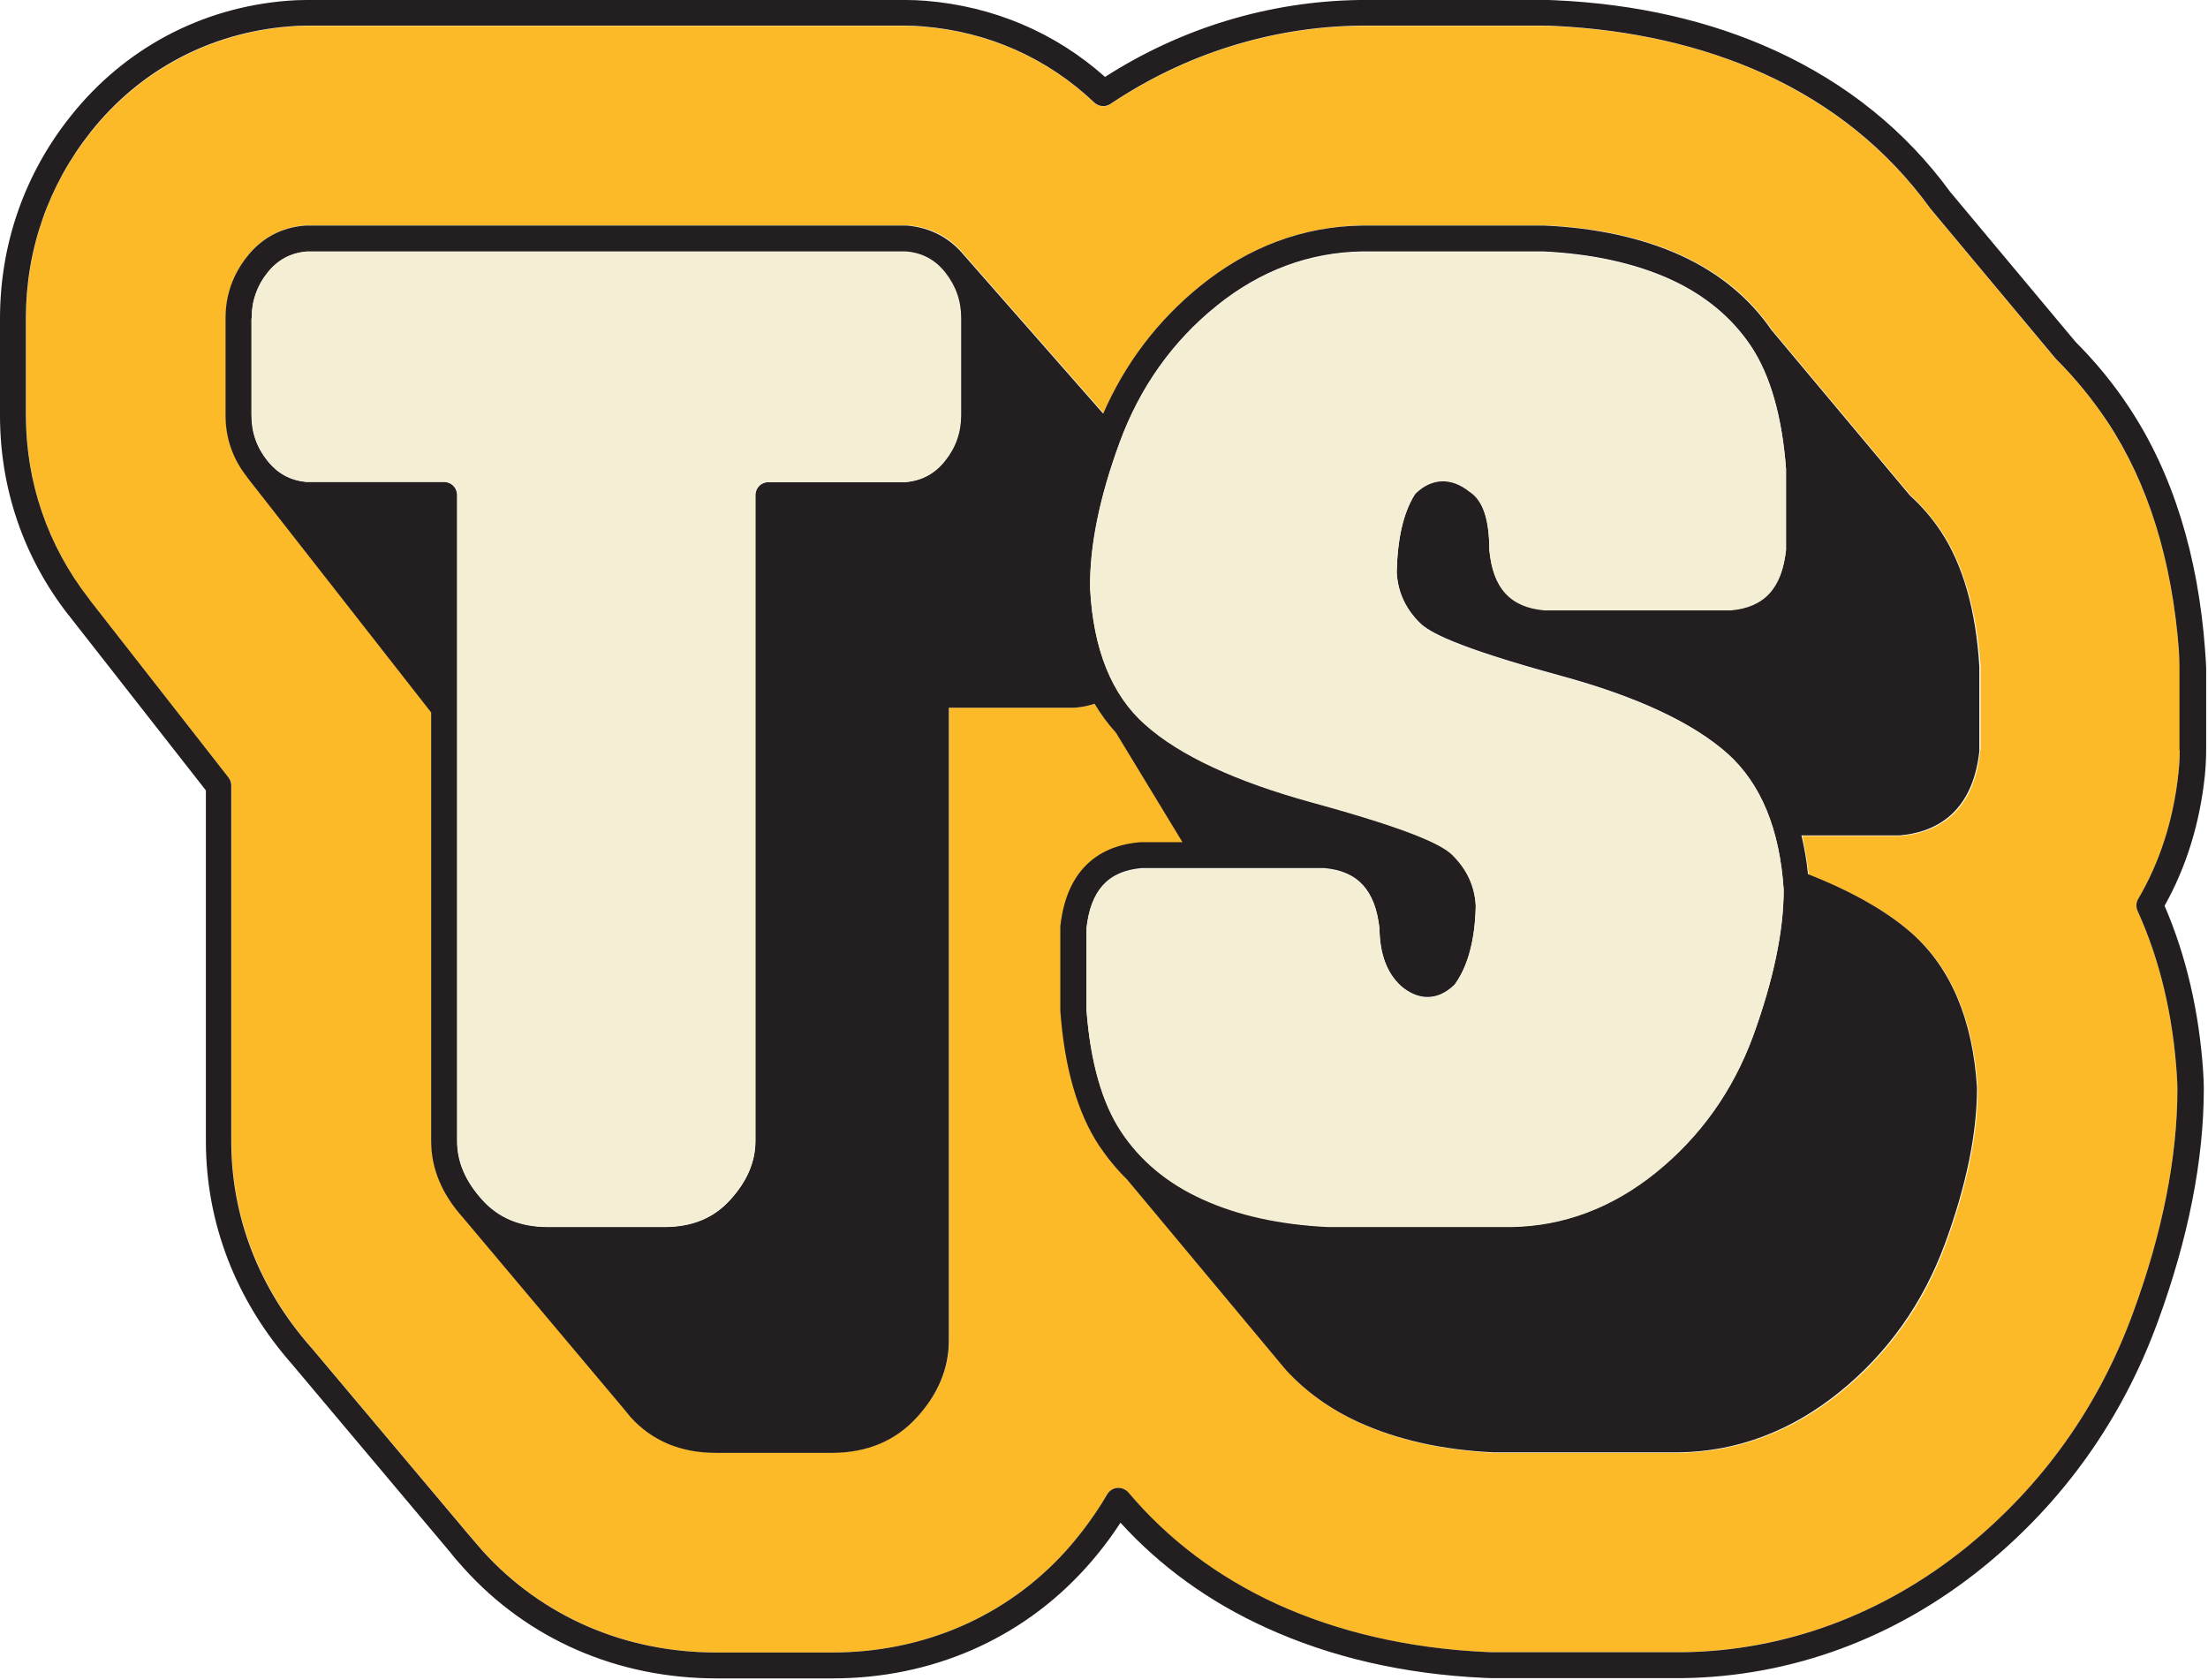
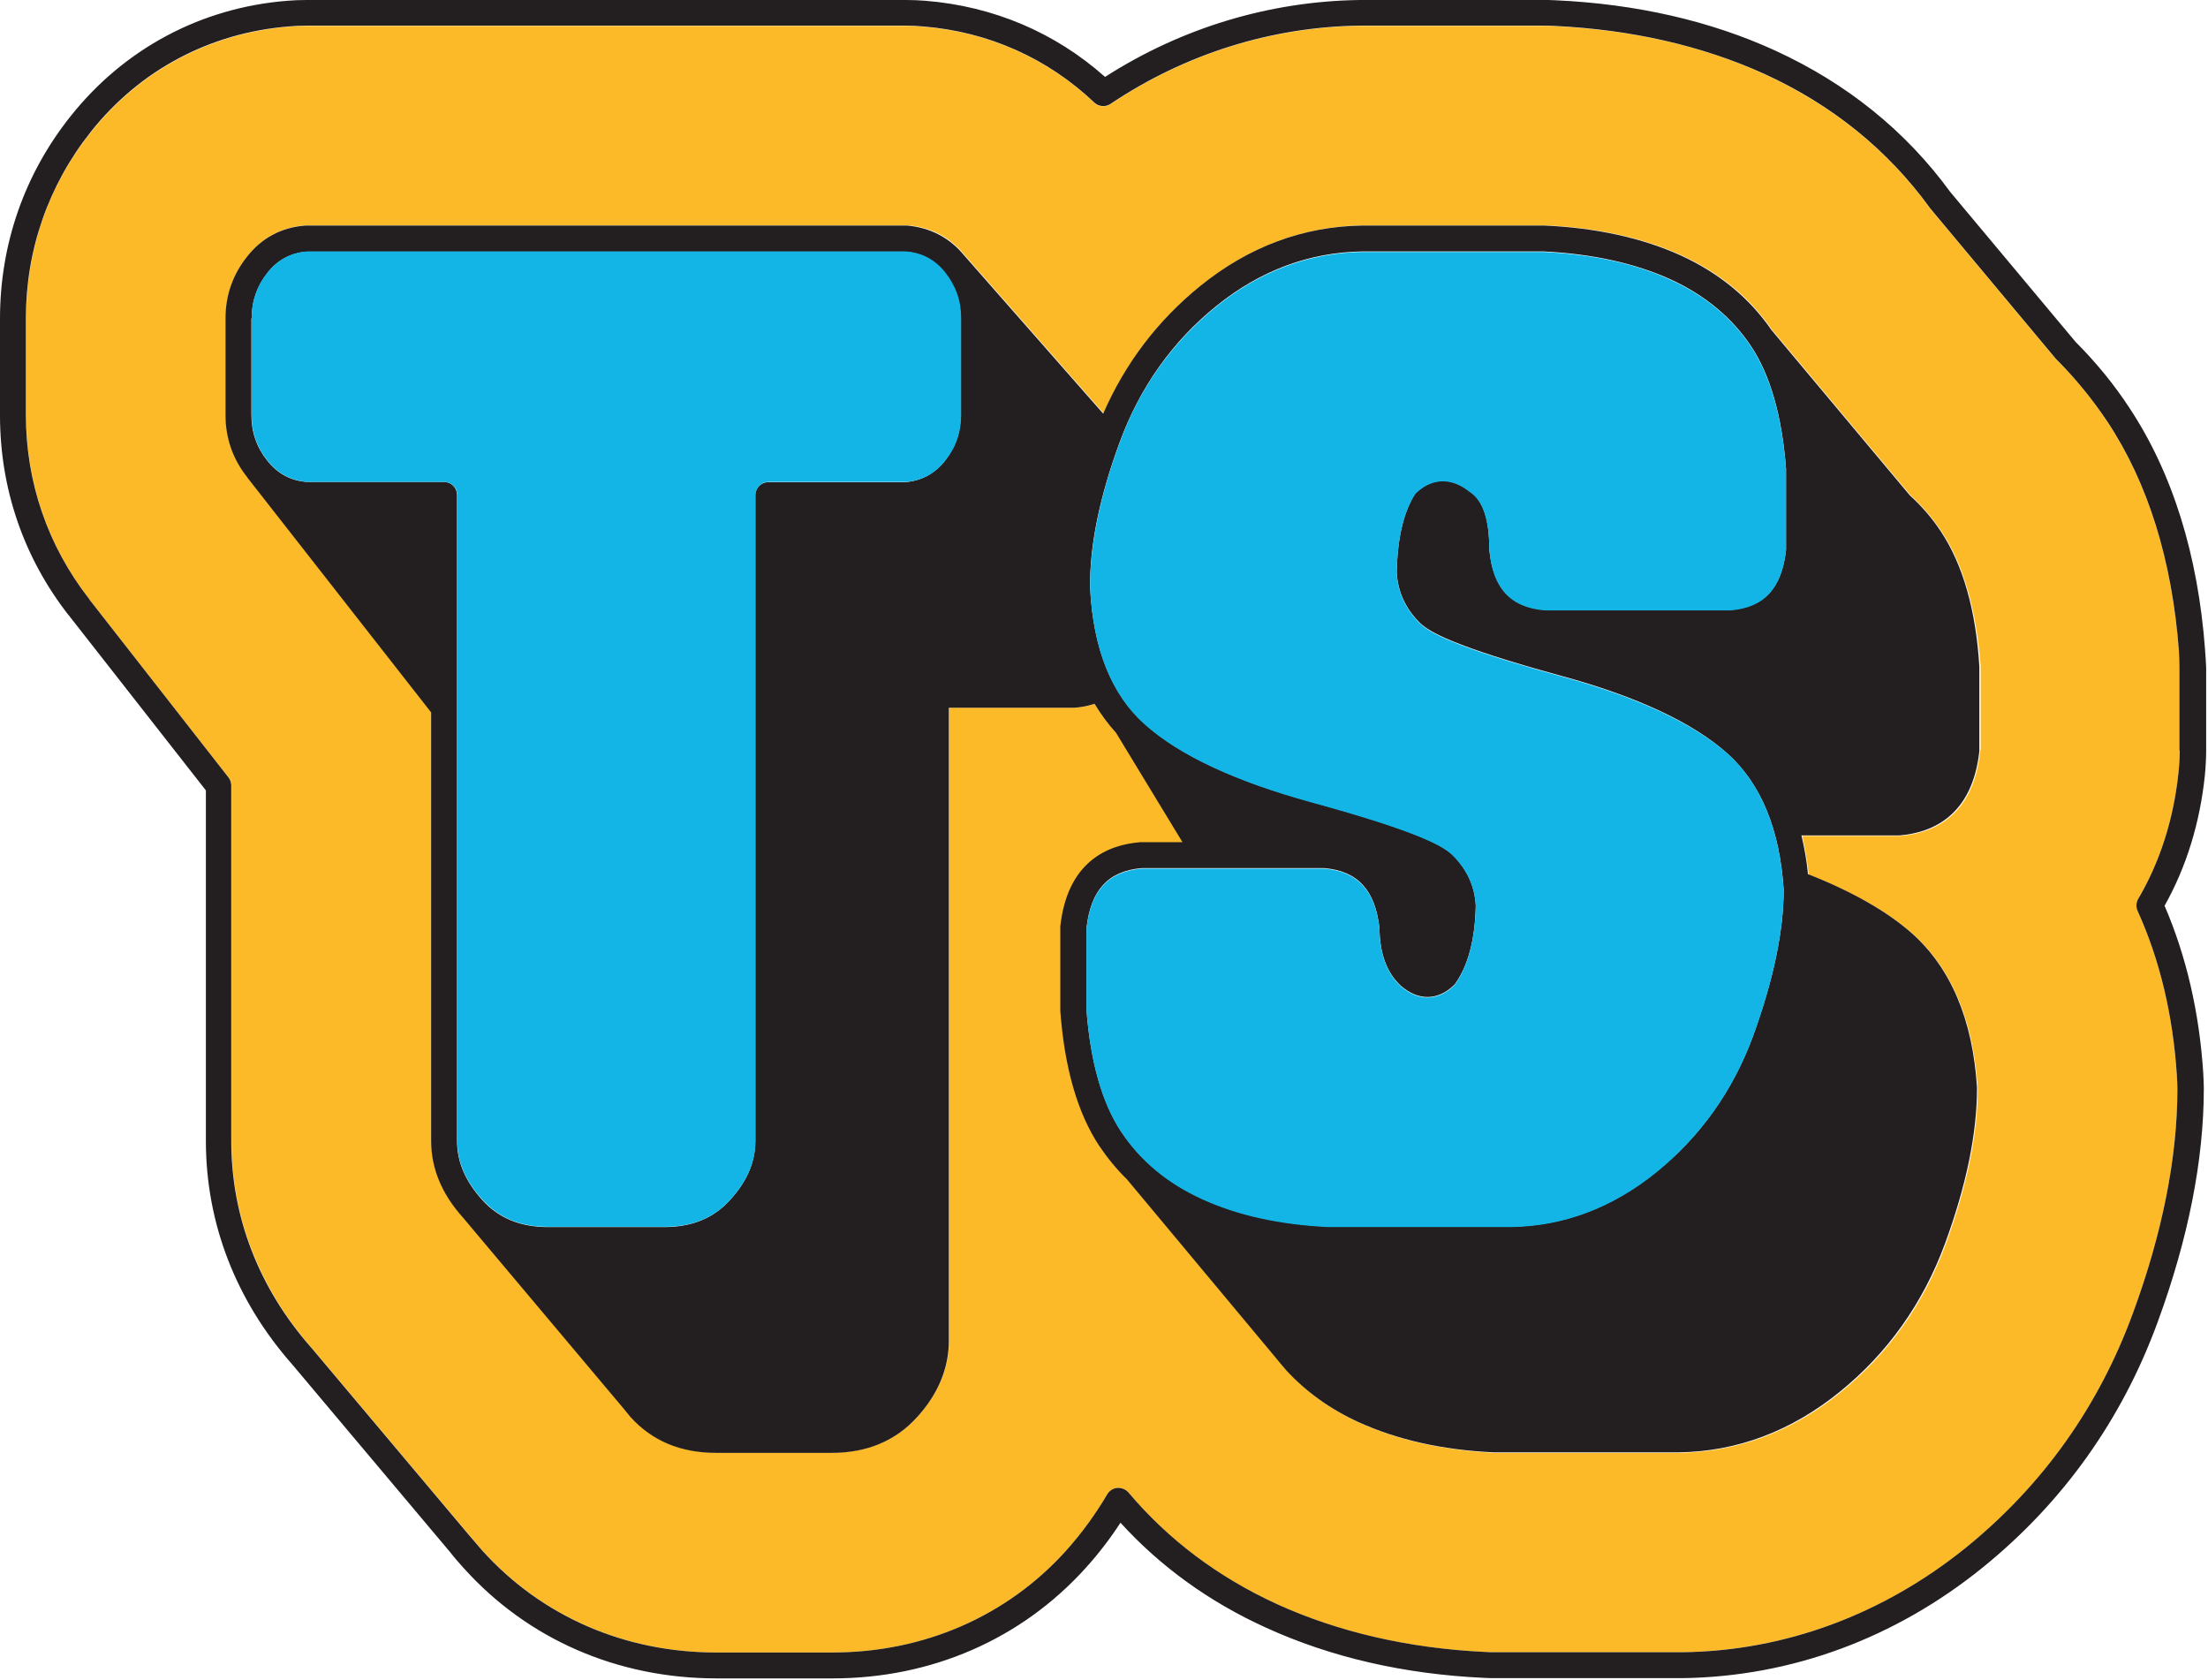
<svg xmlns="http://www.w3.org/2000/svg" width="844" height="642" viewBox="0 0 844 642" fill="none">
  <path d="M832.9 249.1C830.3 214.3 821.1 184.7 805.5 161.2C799.9 152.7 793.4 144.7 786.1 137.5C786 137.4 785.9 137.3 785.8 137.2L737.7 79.6C737.6 79.5 737.6 79.4 737.5 79.3C721.5 57.3 700.3 40.2 674.3 28.3C650.7 17.5 623.7 11.4 594 10C592.6 9.9 591.3 9.9 590.1 9.9H519.5C485.9 10.4 453 20.7 424.5 39.8C422.6 41.1 420 40.9 418.3 39.3C400.4 22.3 377.8 12.2 352.8 10.2C350.6 10 348.4 9.9 346.3 9.9H117.1C114.9 9.9 112.7 10 110.6 10.2C80.5 12.6 53.5 26.9 34.8 50.5C18.5 70.9 10 95.5 10 121.7V158.7C10 184.4 18.3 208.6 34 228.8L34.2 229C34.2 229.1 34.3 229.1 34.3 229.2C34.3 229.3 34.4 229.3 34.4 229.4L87.4 297.2C88.1 298.1 88.5 299.2 88.5 300.3V436.1C88.5 465 99.1 492.3 119 515C119 515 119 515.1 119.1 515.1L179.6 587C179.6 587 179.6 587.1 179.7 587.1C181.3 589.1 183 591 184.6 592.8C207.2 617.8 238.9 631.6 273.8 631.6H318.2C353.1 631.6 384.8 617.8 407.4 592.8C413.5 586 418.9 578.7 423.2 571.2C424 569.8 425.5 568.9 427.1 568.7C428.7 568.6 430.3 569.2 431.4 570.5C446.5 588.5 465.6 602.9 488.1 613.1C511.6 623.9 538.5 630 567.8 631.4C569 631.5 570.4 631.5 571.7 631.5H643.2C682.4 630.9 719.9 617.1 751.5 591.5C780.7 567.9 802.2 537.7 815.3 501.9C826.6 471.2 832.3 442.3 832.3 416.2C832.3 414.5 832.2 412.8 832.1 411.3C832.1 411.2 832.1 411.1 832.1 411C830.6 388 825.6 366.9 817.1 348.2C816.4 346.7 816.5 345 817.3 343.6C825.6 329.5 830.8 313.3 832.7 295.5C833 292.7 833.2 289.7 833.2 286.8V255.4C833.2 253.5 833.1 251.5 833 249.6C832.9 249.4 832.9 249.3 832.9 249.1ZM756.9 286.8C756.9 287 756.9 287.2 756.9 287.3C754.2 312.1 738.9 318.5 726.4 319.5C726.3 319.5 726.1 319.5 726 319.5H688.9C690 324.2 690.8 329.1 691.4 334.3C708.3 340.9 721.6 348.5 731.2 357C746 370.2 754.3 390 756 415.9C756 416 756 416.1 756 416.2C756 433.3 751.9 453.4 743.7 475.7C735.4 498.3 721.9 517.3 703.5 532.2C685 547.2 664.3 554.9 642 555.3H571.7C571.6 555.3 571.5 555.3 571.3 555.3C551.7 554.3 534.3 550.5 519.7 543.8C508.7 538.8 499.5 532.2 492 524C491.8 523.9 491.7 523.7 491.6 523.5L491.5 523.4C490.2 522 489 520.5 487.9 519.1L431.1 451C427.1 447.1 423.5 442.9 420.5 438.2C412.2 425.7 407.2 408.3 405.6 386.6C405.6 386.5 405.6 386.4 405.6 386.2V354.8C405.6 354.6 405.6 354.4 405.6 354.3C408.3 329.5 423.6 323.1 436.1 322.1C436.2 322.1 436.4 322.1 436.5 322.1H452.3L426.7 280.1C423.6 276.8 420.9 273.1 418.5 269C416.1 269.8 413.6 270.3 410.9 270.5C410.8 270.5 410.6 270.5 410.5 270.5H362.8V512.3C362.8 522.8 358.7 532.6 350.7 541.5C342.5 550.6 331.5 555.2 318.1 555.2H273.7C260.3 555.2 249.3 550.6 241.1 541.5C240.1 540.4 239.2 539.3 238.4 538.2L177 465.2C168.9 456.3 164.9 446.4 164.9 436V272.2L94.7 182.5C94.7 182.4 94.6 182.4 94.6 182.3C89.1 175.4 86.3 167.4 86.3 158.6V121.6C86.3 112.8 89.1 104.8 94.6 97.9C100.2 90.8 107.7 86.8 116.8 86.1C116.9 86.1 117.1 86.1 117.2 86.1H346.5C346.6 86.1 346.8 86.1 346.9 86.1C355.9 86.8 363.3 90.7 368.9 97.7C368.9 97.7 368.9 97.7 369 97.8L421.9 158C430.3 138.7 442.7 122.3 459 109.2C477.5 94.2 498.4 86.5 521 86.1H590.4C590.5 86.1 590.6 86.1 590.6 86.1C610.5 87 628.1 90.9 642.8 97.6C657.4 104.3 669 113.8 677.3 126L730.2 189.2C734.8 193.4 738.8 198.1 742.2 203.2C750.5 215.7 755.5 233.1 757.1 254.8C757.1 254.9 757.1 255 757.1 255.2V286.8H756.9Z" fill="#FCBA28" />
  <path d="M842.9 248.8C842.9 248.7 842.9 248.7 842.9 248.6C840.2 212 830.4 180.7 813.9 155.8C808 146.8 801.1 138.4 793.4 130.7L745.5 73.4C728.5 50.1 706 31.9 678.5 19.3C653.8 8 625.5 1.5 594.5 0.1C592.9 -1.52737e-06 591.5 0 590.2 0H519.6C485.3 0.5 451.7 10.6 422.4 29.4C403.3 12.4 379.7 2.4 353.8 0.3C351.3 0.1 348.8 0 346.5 0H117.1C114.6 0 112.1 0.1 109.8 0.3C76.9 2.9 47.5 18.6 27 44.4C9.3 66.6 0 93.4 0 121.8V158.8C0 186.7 9 213.1 26.2 235.1L26.6 235.5C26.6 235.6 26.7 235.6 26.7 235.7L78.7 302.1V436.1C78.7 467.4 90.1 497 111.7 521.5L172.1 593.3C173.8 595.5 175.6 597.5 177.3 599.4C201.8 626.6 236.1 641.5 273.9 641.5H318.3C356.1 641.5 390.4 626.5 414.9 599.4C419.9 593.9 424.4 588 428.3 582C443.6 598.8 462.3 612.3 483.9 622.1C508.6 633.4 536.7 639.9 567.3 641.3C568.7 641.4 570.2 641.4 571.7 641.4H643.3C684.8 640.8 724.4 626.2 757.9 599.1C788.5 574.3 811.1 542.7 824.8 505.2C836.5 473.3 842.4 443.3 842.4 416C842.4 414.1 842.3 412.3 842.2 410.6C842.2 410.5 842.2 410.4 842.2 410.3C840.7 387 835.7 365.4 827.4 346.2C835.7 331.4 840.9 314.6 842.8 296.4C843.1 293.2 843.3 289.9 843.3 286.6V255.2C843.2 253.2 843.1 251 842.9 248.8ZM833.2 286.8C833.2 289.7 833 292.7 832.7 295.5C830.8 313.3 825.6 329.5 817.3 343.6C816.5 345 816.4 346.7 817.1 348.2C825.6 366.9 830.6 388 832.1 411C832.1 411.1 832.1 411.2 832.1 411.3C832.2 412.9 832.3 414.5 832.3 416.2C832.3 442.3 826.6 471.2 815.3 501.9C802.2 537.7 780.7 567.8 751.5 591.5C719.8 617.1 682.3 631 643.2 631.5H571.7C570.3 631.5 569 631.5 567.8 631.4C538.4 630 511.6 623.8 488.1 613.1C465.6 602.8 446.6 588.5 431.4 570.5C430.4 569.3 428.8 568.6 427.1 568.7C425.5 568.8 424 569.8 423.2 571.2C418.8 578.7 413.5 586 407.4 592.8C384.8 617.8 353.1 631.6 318.2 631.6H273.7C238.8 631.6 207.1 617.8 184.5 592.8C182.9 591 181.3 589.1 179.6 587.1C179.6 587.1 179.6 587 179.5 587L119 515.1C119 515.1 119 515 118.9 515C98.9 492.3 88.4 465 88.4 436.1V300.2C88.4 299.1 88 298 87.3 297.1L34.3 229.3C34.3 229.3 34.2 229.2 34.2 229.1C34.2 229 34.1 229 34.1 228.9L33.9 228.7C18.2 208.5 9.9 184.2 9.9 158.6V121.6C9.9 95.5 18.5 70.8 34.7 50.4C53.4 26.8 80.3 12.5 110.5 10.1C112.6 9.9 114.8 9.8 117 9.8H346.3C348.4 9.8 350.6 9.9 352.8 10.1C377.7 12.1 400.4 22.2 418.3 39.2C420 40.8 422.6 41 424.5 39.7C453 20.6 485.9 10.3 519.5 9.8H590.1C591.3 9.8 592.5 9.8 594 9.9C623.7 11.3 650.7 17.5 674.3 28.2C700.2 40 721.5 57.2 737.5 79.2C737.6 79.3 737.6 79.4 737.7 79.5L785.8 137.1C785.9 137.2 786 137.3 786.1 137.4C793.4 144.7 799.9 152.7 805.5 161.1C821.1 184.6 830.3 214.2 832.9 249C832.9 249.1 832.9 249.2 832.9 249.3C833 251.3 833.1 253.2 833.1 255.1V286.8H833.2Z" fill="#231F20" />
  <path d="M742 203.3C738.6 198.1 734.6 193.5 730 189.3L677.1 126.1C668.8 114 657.2 104.4 642.6 97.7C627.9 91 610.3 87.1 590.4 86.2C590.3 86.2 590.2 86.2 590.2 86.2H520.8C498.2 86.5 477.3 94.3 458.8 109.3C442.6 122.4 430.1 138.8 421.7 158.1L368.8 97.9C368.8 97.9 368.8 97.9 368.7 97.8C363.1 90.9 355.7 87 346.7 86.2C346.6 86.2 346.4 86.2 346.3 86.2H117.1C117 86.2 116.8 86.2 116.7 86.2C107.6 86.9 100.1 90.9 94.5 98C89 104.9 86.2 112.8 86.2 121.7V158.7C86.2 167.5 89 175.5 94.5 182.4C94.5 182.5 94.6 182.5 94.6 182.6L164.8 272.3V436.1C164.8 446.6 168.9 456.4 176.9 465.3L238.3 538.3C239.2 539.4 240.1 540.5 241 541.6C249.2 550.7 260.2 555.3 273.6 555.3H318C331.4 555.3 342.4 550.7 350.6 541.6C358.7 532.7 362.7 522.8 362.7 512.4V270.5H410.4C410.5 270.5 410.7 270.5 410.8 270.5C413.5 270.3 416 269.8 418.4 269C420.8 273 423.5 276.7 426.6 280.1L452 321.9H436.2C436.1 321.9 435.9 321.9 435.8 321.9C423.4 322.9 408 329.3 405.3 354.1C405.3 354.3 405.3 354.5 405.3 354.6V386C405.3 386.1 405.3 386.2 405.3 386.4C406.9 408.1 411.9 425.5 420.2 438C423.3 442.6 426.8 446.9 430.8 450.8L487.6 518.9C488.8 520.4 490 521.8 491.2 523.2L491.3 523.3C491.4 523.5 491.6 523.6 491.7 523.8C499.2 531.9 508.4 538.6 519.4 543.6C534.1 550.3 551.4 554.2 571 555.1C571.1 555.1 571.2 555.1 571.4 555.1H641.7C664 554.8 684.7 547 703.2 532C721.5 517.2 735 498.2 743.4 475.5C751.6 453.2 755.7 433.2 755.7 416C755.7 415.9 755.7 415.8 755.7 415.7C754.1 389.8 745.7 370 730.9 356.8C721.3 348.3 707.9 340.7 691.1 334.1C690.6 328.9 689.7 324 688.6 319.3H725.7C725.8 319.3 726 319.3 726.1 319.3C738.5 318.3 753.9 311.9 756.6 287.1C756.6 286.9 756.6 286.7 756.6 286.6V255.2C756.6 255.1 756.6 255 756.6 254.8C755.3 233.2 750.3 215.9 742 203.3ZM681.8 340C681.8 355.9 677.8 374.7 670.1 395.9C662.4 416.8 650 434.4 633 448C616.3 461.5 597.6 468.6 577.7 468.8H507.6C489.3 467.9 473.1 464.3 459.6 458.2C446.4 452.2 435.9 443.5 428.6 432.5C421.3 421.5 416.8 405.8 415.3 385.8V354.8C416.9 340.2 423.6 332.9 436.4 331.8H506.2C519 332.9 525.7 340.2 527.3 354.8C527.4 364.4 530.1 371.8 535.4 376.7L535.5 376.8C542.1 382.5 549.4 382.5 555.6 376.7C555.9 376.5 556.1 376.2 556.3 375.9C561.2 369 563.8 359 564.1 346.4C564.1 346.3 564.1 346.1 564.1 346C563.7 338.6 560.7 332.1 555.2 326.7C551.8 323.4 542.6 317.8 501.3 306.5C472.3 298.6 450.9 288.6 437.7 276.8C424.9 265.5 417.9 248 416.7 224.9C416.4 209 420.2 190.2 428 169C435.7 148.1 448.1 130.5 465 116.9C481.7 103.4 500.5 96.4 520.8 96.1H590C608.6 97 624.9 100.6 638.4 106.7C651.6 112.7 662.1 121.4 669.4 132.4C676.7 143.4 681.2 159.1 682.7 179.1V210.1C681.1 224.7 674.4 232 661.6 233.1H590.4C577.4 232 570.7 224.7 569.3 210.1C569.3 198.1 566.8 191 561.6 187.7C554.8 182.4 547.5 182.5 541.5 188.1C541.2 188.4 540.9 188.8 540.6 189.2C536.4 196.2 534.2 205.7 533.9 218.4C533.9 218.5 533.9 218.7 533.9 218.8C534.3 226.2 537.3 232.7 542.8 238.1C546.2 241.4 555.4 247 596.7 258.3C625.7 266.2 647.1 276.2 660.3 288C673.1 299.5 680.3 316.9 681.8 340ZM96.2 121.7C96.2 115.1 98.2 109.4 102.3 104.2C106.2 99.3 111.1 96.7 117.3 96.2H346.1C352.3 96.7 357.2 99.4 361.1 104.2C365.2 109.4 367.2 115.1 367.2 121.7V158.7C367.2 165.3 365.2 171 361.1 176.2C357.2 181.1 352.3 183.7 346.1 184.3H293.7C290.9 184.3 288.7 186.5 288.7 189.3V436.1C288.7 444.1 285.6 451.5 279.1 458.6C272.8 465.6 264.5 469 253.9 469H209.5C198.9 469 190.6 465.6 184.3 458.6C177.9 451.5 174.7 444.1 174.7 436.1V189.2C174.7 186.4 172.5 184.2 169.7 184.2H117.2C111 183.7 106.1 181 102.2 176.1C98.1 171 96.1 165.2 96.1 158.6V121.7H96.2Z" fill="#231F20" />
-   <path d="M102.3 176.1C106.2 181 111.1 183.6 117.3 184.2H169.8C172.6 184.2 174.8 186.4 174.8 189.2V436C174.8 444 177.9 451.4 184.4 458.5C190.7 465.5 198.9 468.9 209.6 468.9H254C264.6 468.9 272.9 465.5 279.2 458.5C285.6 451.4 288.8 444 288.8 436V189.2C288.8 186.4 291 184.2 293.8 184.2H346.3C352.5 183.7 357.4 181 361.3 176.1C365.4 171 367.4 165.2 367.4 158.6V121.6C367.4 115 365.4 109.3 361.3 104.1C357.4 99.2 352.5 96.6 346.3 96.1H117.3C111.1 96.6 106.2 99.3 102.3 104.1C98.2 109.2 96.2 115 96.2 121.6V158.6C96.2 165.3 98.2 171 102.3 176.1Z" fill="#F3EED4" />
-   <path d="M660.4 288.1C647.1 276.4 625.7 266.4 596.7 258.5C555.4 247.2 546.1 241.6 542.8 238.3C537.3 232.9 534.3 226.4 533.9 219C533.9 218.9 533.9 218.7 533.9 218.6C534.2 205.9 536.4 196.3 540.6 189.4C540.8 189 541.1 188.6 541.5 188.3C547.5 182.7 554.9 182.5 561.6 187.9C566.8 191.2 569.2 198.3 569.3 210.3C570.6 224.9 577.4 232.2 590.4 233.3H661.6C674.4 232.2 681.1 224.9 682.7 210.3V179.3C681.2 159.4 676.7 143.7 669.4 132.6C662.1 121.6 651.7 112.9 638.4 106.9C624.9 100.7 608.6 97.2 590 96.3H520.8C500.5 96.6 481.7 103.6 465 117.1C448.1 130.8 435.6 148.3 428 169.2C420.2 190.4 416.5 209.2 416.7 225.1C417.9 248.2 424.9 265.7 437.7 277C450.9 288.8 472.3 298.7 501.3 306.7C542.6 318 551.9 323.6 555.2 326.9C560.7 332.3 563.7 338.8 564.1 346.2C564.1 346.3 564.1 346.5 564.1 346.6C563.8 359.3 561.1 369.2 556.3 376.1C556.1 376.4 555.9 376.7 555.6 376.9C549.4 382.7 542.1 382.7 535.5 377L535.4 376.9C530.1 372 527.4 364.6 527.3 355C525.7 340.4 519 333.1 506.2 332H436.4C423.6 333.1 416.9 340.4 415.3 355V386C416.8 405.9 421.2 421.6 428.6 432.7C435.9 443.7 446.3 452.4 459.6 458.4C473.1 464.6 489.2 468.1 507.6 469H577.7C597.6 468.7 616.3 461.7 633 448.2C649.9 434.5 662.4 417 670.1 396.1C677.8 374.9 681.8 356.1 681.8 340.2C680.3 316.9 673.1 299.5 660.4 288.1Z" fill="#F3EED4" />
+   <path d="M102.3 176.1C106.2 181 111.1 183.6 117.3 184.2H169.8C172.6 184.2 174.8 186.4 174.8 189.2V436C174.8 444 177.9 451.4 184.4 458.5C190.7 465.5 198.9 468.9 209.6 468.9H254C264.6 468.9 272.9 465.5 279.2 458.5C285.6 451.4 288.8 444 288.8 436V189.2C288.8 186.4 291 184.2 293.8 184.2H346.3C352.5 183.7 357.4 181 361.3 176.1C365.4 171 367.4 165.2 367.4 158.6V121.6C367.4 115 365.4 109.3 361.3 104.1C357.4 99.2 352.5 96.6 346.3 96.1H117.3C111.1 96.6 106.2 99.3 102.3 104.1C98.2 109.2 96.2 115 96.2 121.6V158.6C96.2 165.3 98.2 171 102.3 176.1Z" fill="#12b5e5" />
+   <path d="M660.4 288.1C647.1 276.4 625.7 266.4 596.7 258.5C555.4 247.2 546.1 241.6 542.8 238.3C537.3 232.9 534.3 226.4 533.9 219C533.9 218.9 533.9 218.7 533.9 218.6C534.2 205.9 536.4 196.3 540.6 189.4C540.8 189 541.1 188.6 541.5 188.3C547.5 182.7 554.9 182.5 561.6 187.9C566.8 191.2 569.2 198.3 569.3 210.3C570.6 224.9 577.4 232.2 590.4 233.3H661.6C674.4 232.2 681.1 224.9 682.7 210.3V179.3C681.2 159.4 676.7 143.7 669.4 132.6C662.1 121.6 651.7 112.9 638.4 106.9C624.9 100.7 608.6 97.2 590 96.3H520.8C500.5 96.6 481.7 103.6 465 117.1C448.1 130.8 435.6 148.3 428 169.2C420.2 190.4 416.5 209.2 416.7 225.1C417.9 248.2 424.9 265.7 437.7 277C450.9 288.8 472.3 298.7 501.3 306.7C542.6 318 551.9 323.6 555.2 326.9C560.7 332.3 563.7 338.8 564.1 346.2C564.1 346.3 564.1 346.5 564.1 346.6C563.8 359.3 561.1 369.2 556.3 376.1C556.1 376.4 555.9 376.7 555.6 376.9C549.4 382.7 542.1 382.7 535.5 377L535.4 376.9C530.1 372 527.4 364.6 527.3 355C525.7 340.4 519 333.1 506.2 332H436.4C423.6 333.1 416.9 340.4 415.3 355V386C416.8 405.9 421.2 421.6 428.6 432.7C435.9 443.7 446.3 452.4 459.6 458.4C473.1 464.6 489.2 468.1 507.6 469H577.7C597.6 468.7 616.3 461.7 633 448.2C649.9 434.5 662.4 417 670.1 396.1C677.8 374.9 681.8 356.1 681.8 340.2C680.3 316.9 673.1 299.5 660.4 288.1Z" fill="#12b5e5" />
</svg>
